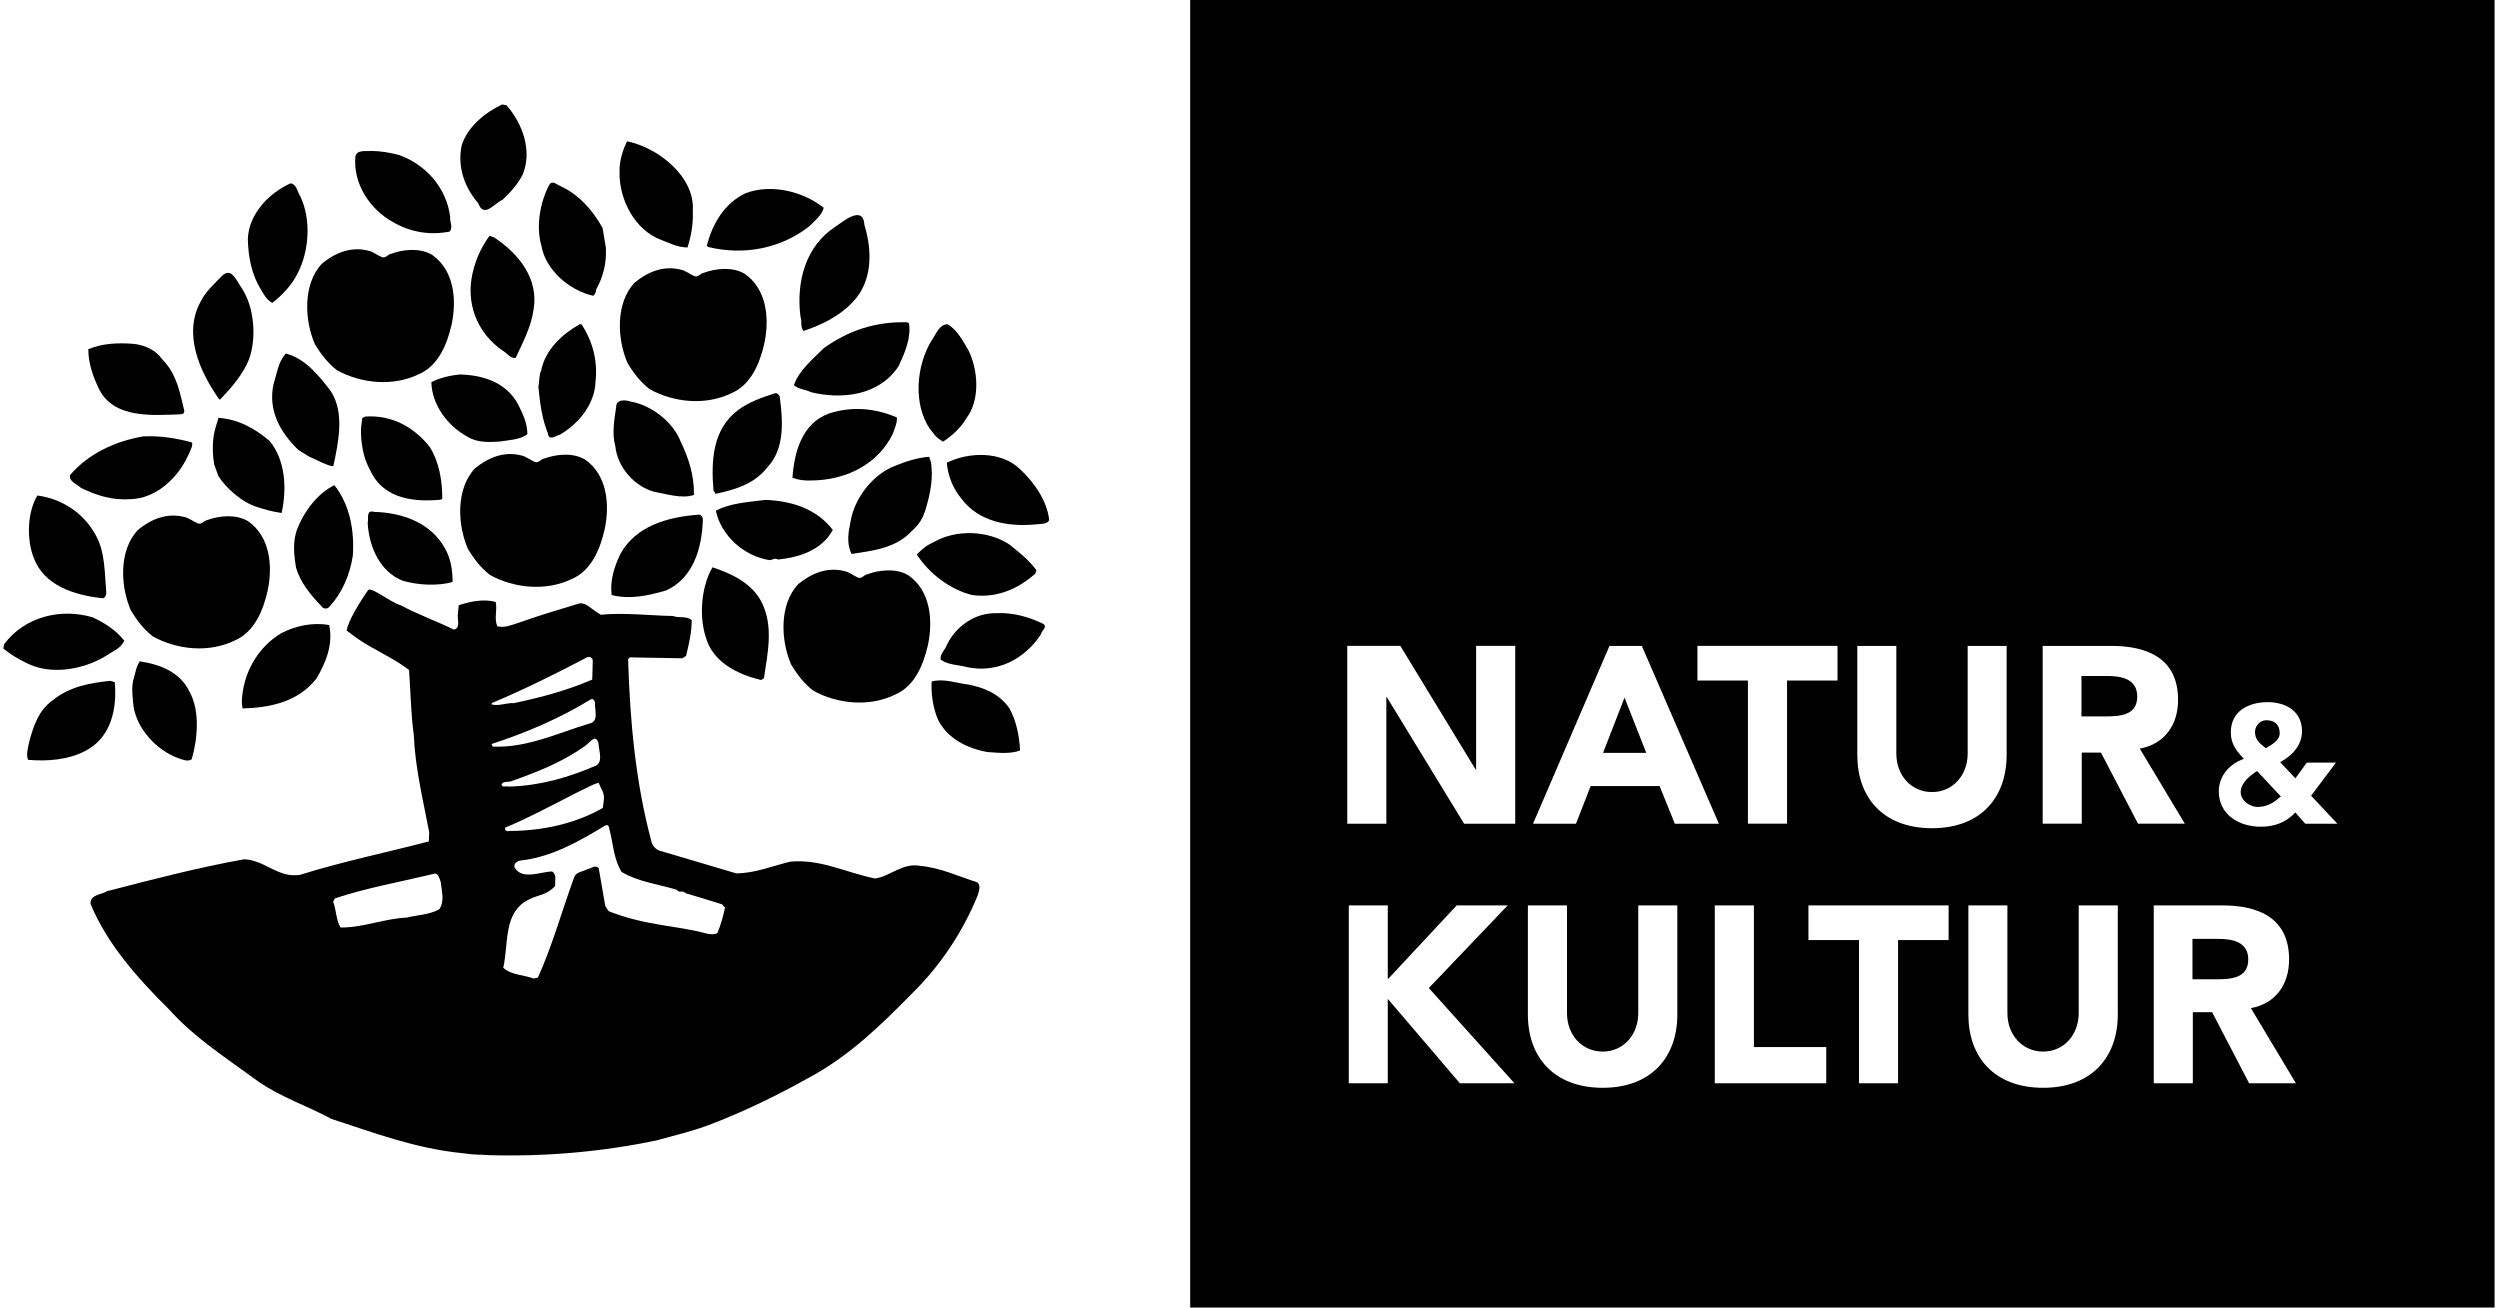
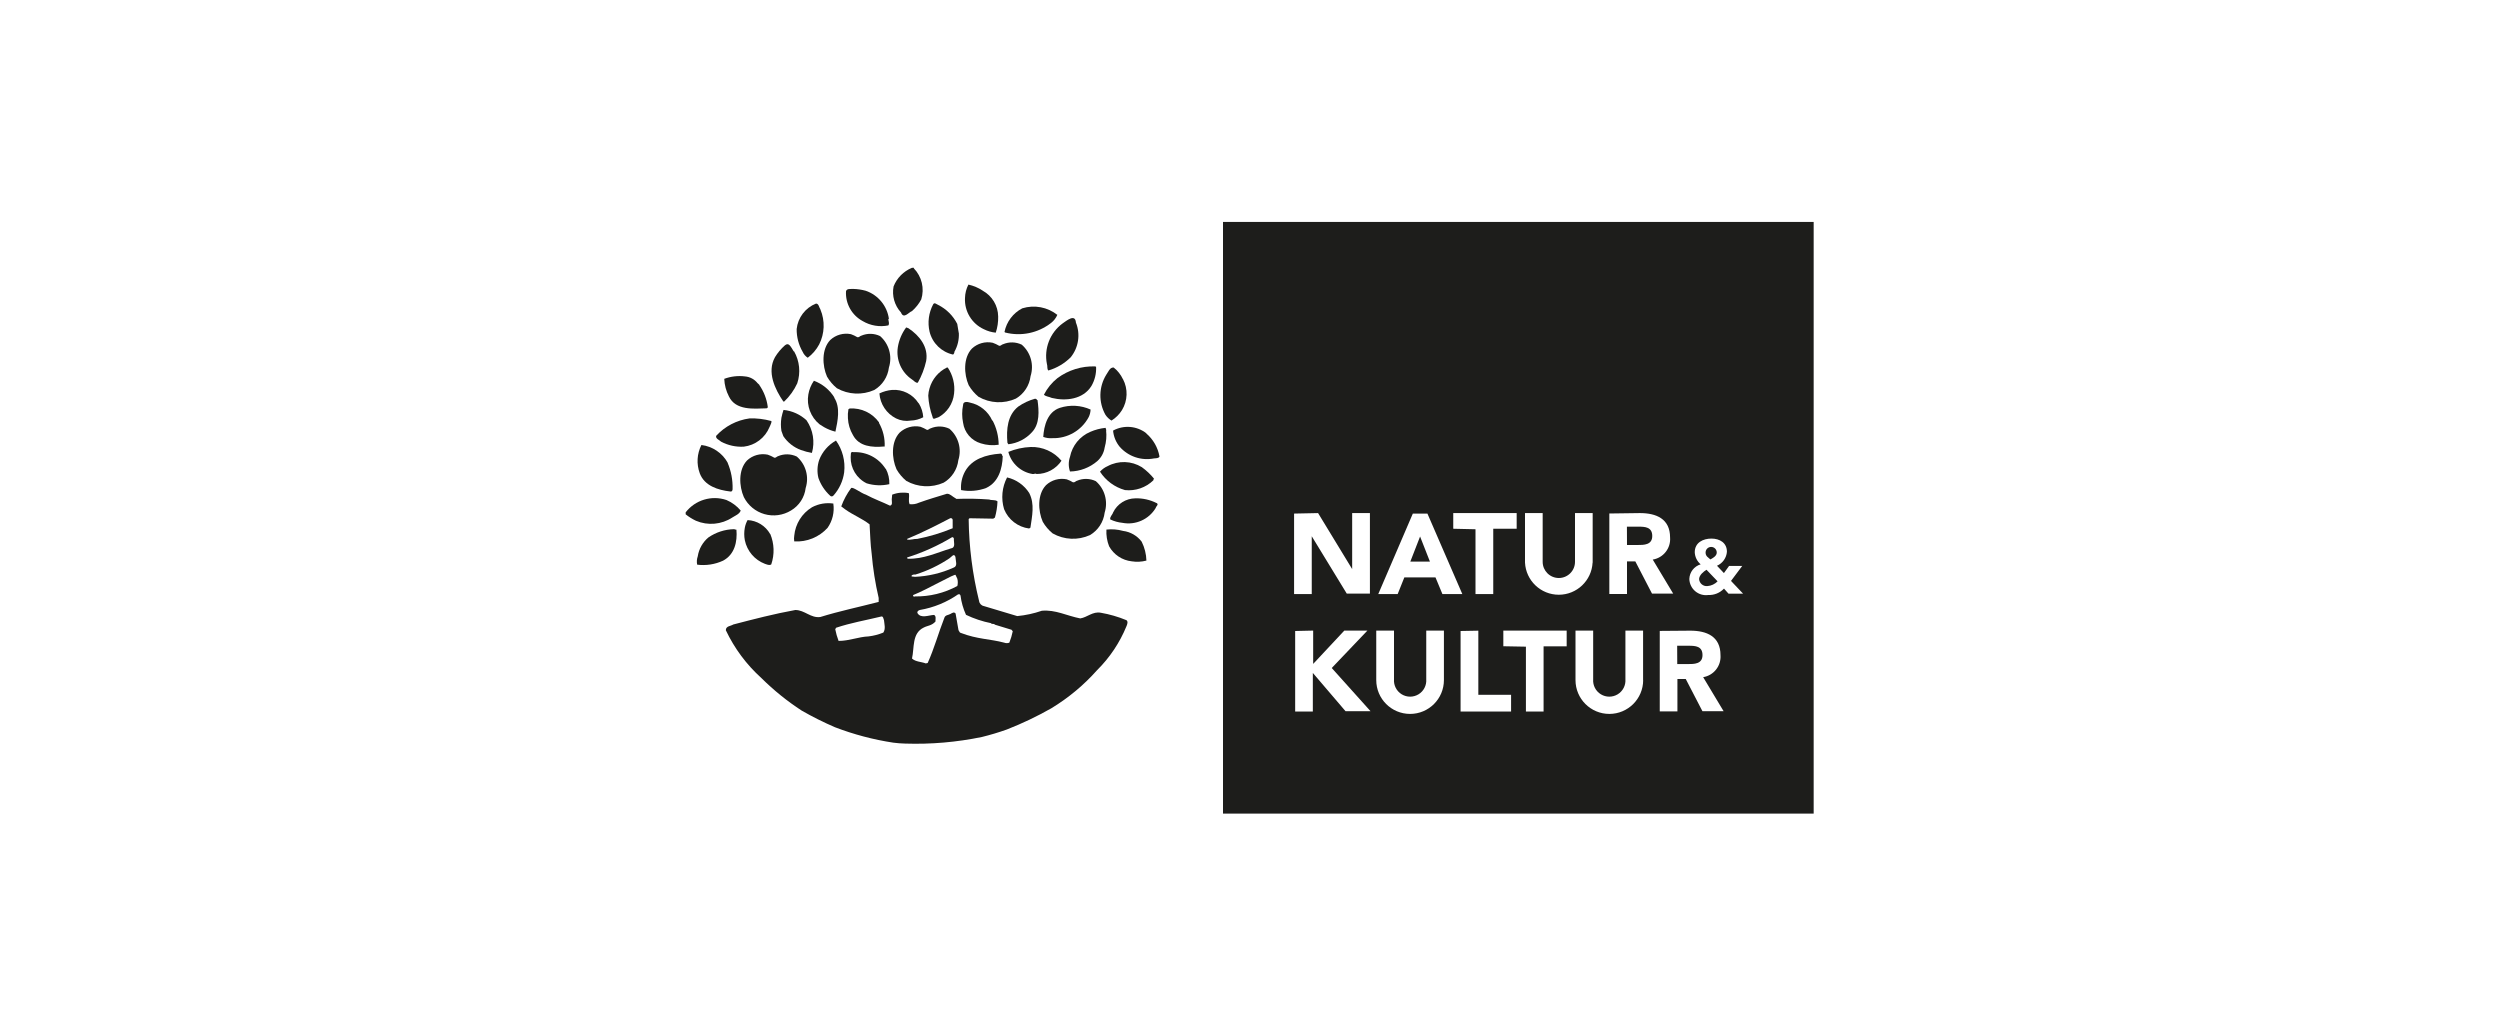
- <svg xmlns="http://www.w3.org/2000/svg" width="130" height="68" viewBox="0 0 130 68">
-   <g fill="#000">
-     <path d="M26.341 5.475c.831.949 1.337 2.345.852 3.574-.253.51-.624.928-1.065 1.344-.39.142-.965 1-1.267.164-.713-.814-1.086-1.902-.853-2.993.3-.974 1.223-1.715 2.102-2.132l.231.044" />
-     <path d="M34.25 8.043c1.013.674 1.87 1.715 1.776 2.967.026.676-.092 1.278-.275 1.858-.536-.009-.912-.221-1.359-.388-1.371-.506-2.222-2.095-2.176-3.602 0-.534.162-1.065.392-1.53.575.118 1.132.368 1.643.695" />
-     <path d="M31.506 12.892c.044.815-.153 1.523-.505 2.162 0 .131-.062.262-.154.328-1.254-.288-2.479-1.341-2.698-2.621-.285-.991-.067-2.248.414-3.151.156-.268.396 0 .576.065.96.44 1.687 1.255 2.195 2.183l.173 1.032" />
-     <path d="M23.41 11.29c-.032.247.165.519-.026.751-.978.197-2.013.056-2.951-.495-1.201-.657-2.082-1.996-1.953-3.417.073-.353.553-.25.825-.281.476.004.962.086 1.433.207 1.409.504 2.485 1.707 2.672 3.235" />
-     <path d="M15.615 10.206c.576 1.207.464 2.854-.14 4.012-.3.604-.785 1.116-1.314 1.532-.309-.164-.44-.441-.58-.676-.486-.762-.669-1.69-.693-2.618.023-1.299 1.083-2.411 2.218-2.923.326.047.348.436.508.672" />
-     <path d="M42.834 10.803c-.091.372-.437.654-.737.952-1.436 1.137-3.352 1.553-5.271 1.09l-.069-.066c.279-1.139.925-2.228 2.032-2.739 1.318-.488 2.96-.094 4.044.764" />
-     <path d="M25.699 12.348c1.294.858 2.328 2.159 2.044 3.769-.132.901-.551 1.673-.925 2.488-.265.066-.462-.263-.684-.374-1.205-.84-1.839-2.205-1.621-3.704.132-.836.459-1.609.943-2.268l.243.089" />
-     <path d="M44.953 11.711c.416 1.346.416 2.923-.603 3.988-.713.766-1.664 1.207-2.564 1.51-.184-.211-.07-.486-.162-.745-.228-1.808.257-3.662 1.826-4.684.393-.256 1.432-1.16 1.503-.069" />
-     <path d="M12.587 15.011c.606.924.78 2.493.367 3.66-.311.792-.923 1.493-1.49 2.087l-.064.012c-.986-1.407-1.908-3.374-.965-5.089.259-.529.717-.924 1.137-1.363.444-.361.63.085 1.014.694" />
-     <path d="M30.238 16.864c.564.854.855 1.877.729 2.985-.038 1.146-.852 2.169-1.848 2.753-.192.039-.585.355-.626-.06-.31-.755-.416-1.59-.497-2.446.06-.247.021-.582.147-.832.205-1.066 1.077-1.88 1.996-2.401h.1" />
-     <path d="M47.267 16.807c.121.782-.22 1.538-.533 2.222-1 1.538-2.948 1.759-4.551 1.368-.293-.147-.654-.147-.9-.368.268-.78.997-1.366 1.558-1.929 1.265-.902 2.673-1.389 4.331-1.341l.096.048" />
-     <path d="M50.357 18.209c.507 1.023.625 2.599-.113 3.55-.28.488-.744.906-1.204 1.206-.431-.242-.482-.439-.695-.672-.875-1.321-.691-3.291.097-4.59.228-.303.39-.861.852-.837.51.325.785.881 1.062 1.344" />
-     <path d="M17.203 20.342c.724 1.118.398 2.639.132 3.893-.175.055-1.006-.384-1.283-.504l-.533-.331c-.931-.892-1.599-2.052-1.294-3.432.178-.551.243-1.166.638-1.583.983.242 1.703 1.118 2.34 1.957" />
-     <path d="M8.428 18.673l.185.208c.598.693.763 1.622.97 2.48 0 .139-.052.16-.166.182-1.455.048-3.531.258-4.293-1.364-.301-.629-.533-1.321-.533-2.019.72-.302 1.523-.348 2.381-.277.555.07 1.109.301 1.455.79" />
-     <path d="M26.925 20.998c.248.5.499.982.499 1.583-.418.296-.936.296-1.436.379-.564.04-1.188.06-1.685-.253-1.04-.565-1.848-1.669-1.872-2.836.458-.232.934-.336 1.457-.398 1.204.02 2.411.398 3.036 1.525" />
-     <path d="M40.541 20.604c.173 1.251.28 2.725-.633 3.691-.682.881-1.686 1.164-2.698 1.385l-.108-.174c-.132-1.541-.045-3.166 1.246-4.157.569-.439 1.268-.68 1.947-.9.112-.023.198.066.245.155" />
-     <path d="M35.39 22.954c.418.857.717 1.787.695 2.785-.651.208-1.388-.049-2.057-.163-1.039-.28-1.917-1.278-2.03-2.366-.188-.651-.051-1.419.042-2.041 0-.441.511-.371.785-.281 1.042.187 2.173 1.047 2.566 2.066" />
-     <path d="M22.352 23.25c.479.771.646 1.709.646 2.694l-.086.042c-1.371.125-2.828-.042-3.555-1.316-.314-.605-.481-.939-.575-1.88-.038-.509.016-.704.054-1.044l.145-.083c1.376-.103 2.559.544 3.37 1.588" />
-     <path d="M14.029 22.941c.807.987.898 2.459.615 3.734-.51-.073-.834-.171-1.272-.309-.828-.259-1.641-1.014-2.019-1.617l-.218-.605c-.08-.483-.095-1.031-.017-1.514.049-.302.153-.59.243-.902 1.027.07 1.901.552 2.669 1.213" />
-     <path d="M46.638 21.71c.016.302-.1.521-.209.841-.785 1.622-2.473 2.408-4.182 2.433-.393.023-.738-.025-1.039-.141.089-1.302.486-2.832 1.896-3.339 1.197-.394 2.423-.279 3.533.206" />
-     <path d="M9.925 22.989c.198.039-.056.506-.154.719-.538 1.169-1.661 2.204-2.96 2.248-1.01.07-1.795-.2-2.603-.586-.2-.2-.651-.336-.56-.673.986-1.146 2.379-1.755 3.79-2.004.899-.044 1.682.092 2.488.296" />
-     <path d="M53.026 24.381c.757.708 1.414 1.638 1.533 2.661-.092.22-.387.195-.632.22-1.435.148-3.016-.096-3.942-1.342-.437-.536-.685-1.157-.752-1.858 1.144-.566 2.822-.608 3.793.319" />
-     <path d="M48.416 24.07c.096.708.003 1.324-.162 1.98-.169.639-.291 1.083-.839 1.561-.825.902-2.042 1.026-3.139 1.195-.266-.586-.16-1.139-.047-1.685.193-1.195 1.144-2.464 2.335-2.906.536-.219 1.117-.413 1.754-.463l.099.318" />
-     <path d="M17.383 25.227c.811 1.01 1.054 2.375.964 3.67-.153.988-.546 1.936-1.246 2.681-.112.113-.309.068-.371-.042-.572-.592-1.122-1.252-1.336-2.024-.112-.678-.191-1.409.088-2.066.349-.877 1.027-1.777 1.901-2.218" />
-     <path d="M4.958 27.793c.523.905.477 2 .571 3.049-.025.142-.093.309-.259.26-1.405-.163-2.973-.641-3.516-2.092-.38-.982-.333-2.364.187-3.244 1.257.167 2.379.88 3.018 2.027" />
-     <path d="M43.307 27.557c-.588 1.066-1.743 1.422-2.851 1.54-.169-.118-.304.048-.471.025-1.3-.215-2.477-1.256-2.763-2.561.732-.402 1.674-.448 2.573-.566 1.342.047 2.665.45 3.511 1.562" />
-     <path d="M23.131 28.503c.306.523.405 1.152.405 1.76-.785.223-1.794.164-2.578-.06-1.191-.447-1.78-1.781-1.837-3.018.057-.241-.102-.689.342-.566 1.433.038 2.925.547 3.668 1.884" />
-     <path d="M36.549 27.037c-.051 1.467-.49 3.006-1.899 3.662-.925.269-1.874.488-2.844.243-.1-.756.145-1.489.459-2.149.803-1.437 2.432-1.902 4.014-2.026.171-.048.27.124.27.269" />
-     <path d="M53.893 29.65l-.051.172c-.899.805-2.017 1.291-3.284 1.121-1.117-.268-2.248-1.108-2.886-2.116.458-.44.566-.488.894-.642 1.14-.66 2.795-.611 3.913.121.49.392 1.045.831 1.414 1.344" />
-     <path d="M39.602 31.31c.632 1.245.319 2.639.123 3.955l-.149.098c-1.189-.292-2.501-.904-2.872-2.22-.362-1.101-.24-2.642.345-3.643.971.32 2.04.807 2.553 1.81" />
-     <path d="M44.636 30.043c.198.049.297-.151.445-.174.671-.25 1.541-.324 2.158.048 1.14.795 1.285 2.313 1.018 3.608-.227.995-.672 2.138-1.687 2.583-1.364.673-3.025.5-4.285-.195-.498-.398-.818-.823-1.14-1.344-.545-1.243-.643-3.136.372-4.202.669-.547 1.484-.894 2.379-.674.274.051.495.251.741.352" />
-     <path d="M54.24 32.434c.259.177-.089.353-.112.552-.852 1.297-2.276 2.023-3.812 1.711-.476-.13-1.003-.109-1.398-.393-.062-.309.243-.505.328-.792.482-.967 1.466-1.648 2.56-1.627.899-.042 1.689.199 2.433.549" />
-     <path d="M6.458 33.308c-.141.394-.603.557-.927.786-1.179.723-2.886 1.044-4.178.371-.418-.206-.812-.437-1.18-.741l.045-.233c1.088-1.439 2.959-1.877 4.601-1.39.598.279 1.197.651 1.639 1.207" />
-     <path d="M17.117 32.502c.219 1.014-.179 1.963-.659 2.778-.943 1.211-2.393 1.519-3.842 1.56-.058-.314-.042-.41-.019-.661.137-1.333.877-2.573 2.039-3.259.725-.371 1.604-.572 2.481-.418" />
-     <path d="M9.858 35.978c.55.989.418 2.446.112 3.503-.218.154-.506 0-.724-.064-1.122-.424-2.132-1.521-2.306-2.711-.045-.466-.121-1.009.019-1.448.092-.297.132-.626.311-.868 1.031.154 2.106.552 2.588 1.587" />
-     <path d="M5.968 35.469c.127 1.405-.2 2.899-1.534 3.579-.873.462-1.969.552-2.977.462-.108-.28 0-.635.065-.944.22-.812.484-1.647 1.249-2.175.852-.68 1.881-.879 2.956-.987l.241.065" />
-     <path d="M52.498 36.845c.353.661.505 1.407.546 2.177-.505.197-1.131.122-1.685.085-1.027-.173-2.126-.7-2.604-1.733-.24-.594-.35-1.316-.306-1.937.634-.172 1.291.091 1.883.156.83.154 1.641.486 2.166 1.252" />
-     <path d="M27.829 24.027c.198.049.297-.148.446-.174.671-.249 1.536-.324 2.154.048 1.139.797 1.289 2.312 1.016 3.608-.223.995-.669 2.138-1.682 2.584-1.366.672-3.029.497-4.292-.198-.493-.397-.813-.819-1.134-1.34-.547-1.246-.649-3.139.368-4.206.669-.544 1.488-.893 2.379-.672.274.052.494.251.744.35" />
-     <path d="M36.128 14.367c.198.048.298-.15.45-.174.665-.25 1.536-.324 2.153.048 1.14.798 1.289 2.315 1.018 3.608-.227.995-.672 2.138-1.686 2.584-1.366.674-3.025.499-4.289-.198-.494-.397-.815-.821-1.137-1.341-.545-1.245-.645-3.136.372-4.205.667-.545 1.484-.893 2.379-.67.274.051.495.25.741.349" />
-     <path d="M19.873 13.379c.195.049.293-.151.445-.174.667-.25 1.53-.325 2.154.049 1.137.799 1.288 2.311 1.016 3.606-.223.992-.669 2.142-1.686 2.588-1.362.67-3.025.495-4.288-.2-.493-.397-.817-.821-1.136-1.342-.546-1.242-.645-3.135.372-4.205.667-.547 1.485-.89 2.375-.672.278.051.497.25.748.35" />
-     <path d="M10.301 27.224c.201.053.298-.147.446-.172.671-.247 1.537-.323 2.154.051 1.139.794 1.291 2.312 1.018 3.605-.222.995-.671 2.139-1.689 2.586-1.357.672-3.019.497-4.281-.199-.499-.397-.818-.818-1.139-1.344-.549-1.241-.649-3.13.368-4.201.669-.548 1.486-.894 2.379-.672.272.049.498.247.743.346" />
-     <path d="M22.528 45.447c-1.729.417-3.431.711-5.112 1.269l-.093.172c.169.439.147.949.387 1.344 1.221 0 2.265-.466 3.432-.516.56-.143 1.193-.143 1.704-.437.285-.44.119-.927.073-1.415-.073-.146-.099-.512-.39-.417zm8.946-2.522c-1.363.828-2.799 1.653-4.453 1.829-.143.051-.318.147-.267.344.387.683 1.316.242 1.947.216.266.152.147.49.167.756-.44.484-.898.463-1.337.689-1.388.659-1.07 2.317-1.362 3.563.412.388 1.07.367 1.582.562l.219-.049c.757-1.665 1.237-3.445 1.874-5.179.099-.342.459-.316.704-.461.193-.029.412-.249.586-.048l.339 1.952c.161.25.119.266.267.319 1.947.738 3.333.682 4.984 1.122.173.042.438.076.585-.027.171-.413.292-.851.392-1.315l-.148-.172c-.632-.197-1.266-.393-1.921-.585-.099-.174-.34.023-.437-.174-.973-.29-2.021-.414-2.872-.927-.412-.657-.44-1.492-.633-2.221-.026-.122-.049-.271-.218-.194zm-.332-2.191c.045-.24-3.204 1.644-4.881 2.303.022.052-.023.124.048.15.066.042.122.048.145.023 1.728 0 3.433-.366 4.892-1.196.023-.246.121-.586 0-.832l-.205-.448zm-.711-1.953c-1.223.88-2.528 1.37-3.888 1.858-.173.022-.393 0-.46.143 0 .194.24.076.387.121 1.602-.046 3.039-.462 4.427-1.052.512-.167.24-.789.219-1.241-.171-.44-.393-.036-.684.171zm.297-2.418c-1.633 1.002-3.358 1.733-5.16 2.323 0 .07.025.095.074.142 1.824.051 3.353-.707 4.986-1.198.559-.092.267-.777.315-1.095-.022-.099-.096-.223-.215-.172zm-.174-2.196c-1.626.851-3.281 1.681-4.986 2.395v.069c.388.099.781-.096 1.165-.069 1.39-.297 2.774-.663 4.064-1.224l.026-1c-.026-.148-.147-.197-.268-.172zm-9.717-2.694c.9.487 1.929.851 2.765 1.267.333-.062.196-.49.201-.729l.051-.538c.582-.197 1.311-.342 1.921-.172.096.463-.091.805.082 1.267.401.087.686-.052 1.083-.174 1.091-.391 2.087-.68 3.204-1.023.381-.016.52.255 1.097.596 1.191-.121 2.586.044 3.755.065.293.122.732-.021.973.221 0 .635-.148 1.245-.293 1.854l-.195.124-2.724-.048-.095.096c.095 3.223.388 6.373 1.192 9.405.045.288.266.538.558.583l3.868 1.147c.973 0 1.896-.387 2.82-.609 1.581-.145 2.918.582 4.407.877.799-.118 1.433-.836 2.359-.655 1.018.094 1.966.536 2.939.85.22.148.099.488.025.708-.751 1.833-1.894 3.587-3.357 5.027-1.654 1.687-3.284 3.276-5.352 4.396-1.654.927-3.342 1.752-5.104 2.432-.944.37-1.926.598-2.898.866-2.824.59-5.815.854-8.808.758-.473-.052-.351.029-1.355-.109-2.367-.243-4.554-1.064-6.72-1.772-1.265-.682-2.625-1.124-3.817-1.954-1.559-1.147-3.287-2.244-4.625-3.736-1.652-1.635-3.232-3.416-4.087-5.493-.021-.493.563-.466.855-.656 2.358-.612 4.694-1.222 7.128-1.661 1.07.025 1.773 1 2.917.806 2.188-.683 4.453-1.15 6.69-1.735l.023-.462c-.314-1.689-.726-3.296-.804-5.083-.145-1.047-.169-2.244-.244-3.368-.851-.657-1.847-1.049-2.724-1.661l-.528-.397c.171-.779 1.137-2.114 1.137-2.114.218-.112 1.101.618 1.678.806z" />
-     <path d="M61.89 67.991v-67.991h67.828v67.991h-67.828zm8.168-34.405v9.247h2.032v-6.586h.022l4.022 6.586h2.658v-9.247h-2.034v6.427h-.026l-3.914-6.427h-2.76zm13.634.002l-3.974 9.245h2.233l.764-1.959h3.584l.791 1.959h2.292l-4.007-9.245h-1.684zm7.2 1.8v7.444h2.034v-7.444h2.625v-1.802h-7.285v1.802h2.626zm13.453 3.88v-5.681h-2.026v5.602c0 1.135-.786 1.998-1.851 1.998-1.082 0-1.859-.863-1.859-1.998v-5.602h-2.029v5.681c0 2.181 1.323 3.799 3.887 3.799 2.553 0 3.877-1.618 3.877-3.799zm1.874-5.681v9.245h2.032v-3.697h.999l1.927 3.697h2.435l-2.342-3.903c1.297-.24 1.99-1.243 1.99-2.535 0-2.155-1.589-2.807-3.472-2.807h-3.568zm-36.082 13.494v9.249h2.027v-4.39l3.75 4.39h2.838l-4.453-4.952 4.1-4.296h-2.652l-3.582 3.842v-3.842h-2.027zm17.084 5.681v-5.68h-2.031v5.599c0 1.138-.781 2.001-1.846 2.001-1.083 0-1.86-.863-1.86-2.001v-5.599h-2.034v5.68c0 2.181 1.329 3.803 3.894 3.803 2.547 0 3.877-1.622 3.877-3.803zm1.947-5.681v9.249h5.796v-1.884h-3.761v-7.365h-2.035zm7.499 1.803v7.445h2.032v-7.445h2.628v-1.803h-7.288v1.803h2.628zm13.458 3.878v-5.68h-2.032v5.599c0 1.138-.783 2.001-1.847 2.001-1.078 0-1.861-.863-1.861-2.001v-5.599h-2.029v5.68c0 2.181 1.323 3.803 3.89 3.803 2.55 0 3.879-1.622 3.879-3.803zm1.87-5.68v9.247h2.032v-3.696h1.004l1.922 3.696h2.433l-2.34-3.906c1.297-.237 1.987-1.242 1.987-2.531 0-2.159-1.588-2.811-3.471-2.811h-3.568zm8.183-5.704l1.293-1.724h-1.514l-.598.82-.79-.844c.617-.325 1.136-.874 1.136-1.605 0-1.036-.837-1.513-1.782-1.513-.983 0-1.92.453-1.92 1.566 0 .609.279.948.678 1.384-.732.245-1.304.888-1.304 1.681 0 1.234 1.069 1.846 2.179 1.846.724 0 1.304-.219 1.802-.739l.514.583h1.672l-1.367-1.456z" />
-     <path d="M84.475 36.276l-1.117 2.873h2.248zM117.261 38.128c.032.421.346.585.556.777.267-.155.739-.388.728-.792-.008-.409-.228-.635-.641-.659-.419-.023-.671.331-.643.673zM117.365 40.092c-.333.215-.828.598-.848 1.058-.027.48.499.832.923.811.545-.021.87-.296 1.165-.545l-1.24-1.324zM114.009 50.923h1.197c.743 0 1.703-.023 1.703-1.031 0-.927-.833-1.071-1.575-1.071h-1.326v2.103z" />
-     <path d="M108.237 37.253h1.197c.743 0 1.703-.023 1.703-1.031 0-.927-.833-1.071-1.575-1.071h-1.326v2.103z" />
-   </g>
+ <svg xmlns="http://www.w3.org/2000/svg" id="Layer_1" data-name="Layer 1" viewBox="0 0 300 124">
+   <defs>
+     <style>.cls-1{fill:none;}.cls-2{clip-path:url(#clip-path);}.cls-3{fill:#1d1d1b;fill-rule:evenodd;}</style>
+     <clipPath id="clip-path">
+       <rect class="cls-1" x="-383.88" y="914.19" width="300" height="134" />
+     </clipPath>
+   </defs>
+   <path class="cls-3" d="M109.66,32.2a3.76,3.76,0,0,1,.89,3.73,5,5,0,0,1-1.11,1.4c-.41.15-1,1-1.32.17a3.62,3.62,0,0,1-.89-3.13,4,4,0,0,1,2.2-2.23l.24,0" />
+   <path class="cls-3" d="M117.92,34.88a3.58,3.58,0,0,1,1.86,3.1,5.61,5.61,0,0,1-.29,1.94,4,4,0,0,1-1.42-.41,3.9,3.9,0,0,1-2.27-3.76,3.67,3.67,0,0,1,.41-1.6,5.16,5.16,0,0,1,1.72.73" />
+   <path class="cls-3" d="M115.06,39.95a4.12,4.12,0,0,1-.53,2.26.43.43,0,0,1-.16.34,3.72,3.72,0,0,1-2.82-2.74,4.71,4.71,0,0,1,.43-3.29c.16-.28.41,0,.6.07a5.15,5.15,0,0,1,2.29,2.28l.18,1.08" />
+   <path class="cls-3" d="M106.6,38.27c0,.26.17.54,0,.78a4.34,4.34,0,0,1-3.08-.52,3.82,3.82,0,0,1-2-3.57c.08-.37.58-.26.86-.29a6.28,6.28,0,0,1,1.5.22,4.16,4.16,0,0,1,2.79,3.38" />
+   <path class="cls-3" d="M98.45,37.14a5,5,0,0,1-.15,4.19,4.85,4.85,0,0,1-1.37,1.6,1.62,1.62,0,0,1-.61-.71,5.31,5.31,0,0,1-.72-2.74,3.71,3.71,0,0,1,2.32-3.05c.34,0,.36.46.53.7" />
+   <path class="cls-3" d="M126.89,37.76a2.43,2.43,0,0,1-.77,1,6.39,6.39,0,0,1-5.51,1.14l-.07-.07A4.1,4.1,0,0,1,122.67,37a4.59,4.59,0,0,1,4.23.8" />
+   <path class="cls-3" d="M109,39.38c1.35.9,2.43,2.26,2.14,3.94a9.63,9.63,0,0,1-1,2.6c-.28.07-.48-.27-.71-.39a3.94,3.94,0,0,1-1.69-3.87,5.43,5.43,0,0,1,1-2.37l.25.09" />
+   <path class="cls-3" d="M129.11,38.71a4.16,4.16,0,0,1-.63,4.17,6.35,6.35,0,0,1-2.68,1.58c-.19-.22-.07-.51-.17-.78a4.87,4.87,0,0,1,1.91-4.89c.41-.27,1.5-1.21,1.57-.07" />
+   <path class="cls-3" d="M95.29,42.16A4.74,4.74,0,0,1,95.67,46a7.16,7.16,0,0,1-1.56,2.18H94c-1-1.47-2-3.53-1-5.32a6.1,6.1,0,0,1,1.19-1.42c.46-.38.66.09,1.06.73" />
+   <path class="cls-3" d="M113.73,44.1a4.64,4.64,0,0,1,.76,3.12,3.67,3.67,0,0,1-1.93,2.88c-.2,0-.61.37-.65-.06a8.9,8.9,0,0,1-.52-2.56,3.85,3.85,0,0,1,.15-.87,4,4,0,0,1,2.09-2.51h.1" />
+   <path class="cls-3" d="M131.53,44a4.18,4.18,0,0,1-.56,2.32c-1,1.61-3.08,1.84-4.76,1.43-.31-.15-.68-.15-.94-.38a6,6,0,0,1,1.63-2,7.19,7.19,0,0,1,4.53-1.4l.1.05" />
+   <path class="cls-3" d="M134.76,45.5a3.77,3.77,0,0,1-.12,3.71,3.94,3.94,0,0,1-1.26,1.26,2.24,2.24,0,0,1-.73-.7,4.74,4.74,0,0,1,.1-4.8c.24-.32.41-.9.89-.87a3.88,3.88,0,0,1,1.11,1.4" />
+   <path class="cls-3" d="M100.11,47.73c.76,1.17.42,2.76.14,4.07a5.26,5.26,0,0,1-1.34-.53l-.56-.35A3.79,3.79,0,0,1,97,47.34a4.07,4.07,0,0,1,.67-1.65,4.9,4.9,0,0,1,2.45,2" />
+   <path class="cls-3" d="M90.94,46c.13.17.15.09.19.22a5.91,5.91,0,0,1,1,2.59c0,.15-.05.17-.17.19-1.52.05-3.69.27-4.49-1.43a5,5,0,0,1-.56-2.11,5.26,5.26,0,0,1,2.49-.29,2.13,2.13,0,0,1,1.52.83" />
+   <path class="cls-3" d="M110.27,48.42a3.65,3.65,0,0,1,.52,1.65,3.44,3.44,0,0,1-1.5.4,2.89,2.89,0,0,1-1.76-.26,3.64,3.64,0,0,1-2-3,4.44,4.44,0,0,1,1.52-.42,3.47,3.47,0,0,1,3.17,1.59" />
+   <path class="cls-3" d="M124.5,48c.18,1.31.29,2.85-.66,3.86A4.49,4.49,0,0,1,121,53.31l-.11-.18c-.14-1.61,0-3.31,1.3-4.34a6.61,6.61,0,0,1,2-.94.25.25,0,0,1,.26.16" />
+   <path class="cls-3" d="M119.11,50.46a6.32,6.32,0,0,1,.73,2.91,4.71,4.71,0,0,1-2.15-.17,3,3,0,0,1-2.12-2.47,5.23,5.23,0,0,1,0-2.13c0-.46.53-.39.82-.29a3.79,3.79,0,0,1,2.68,2.16" />
+   <path class="cls-3" d="M105.49,50.77a5.28,5.28,0,0,1,.67,2.81l-.09,0c-1.43.13-3,0-3.72-1.38a4.38,4.38,0,0,1-.6-2,4.42,4.42,0,0,1,.06-1.09l.15-.09a4,4,0,0,1,3.52,1.66" />
+   <path class="cls-3" d="M96.79,50.45a4.66,4.66,0,0,1,.64,3.9A7.47,7.47,0,0,1,96.11,54,4.35,4.35,0,0,1,94,52.34l-.23-.63a5.08,5.08,0,0,1,0-1.58,8.42,8.42,0,0,1,.25-.94,4.77,4.77,0,0,1,2.79,1.27" />
+   <path class="cls-3" d="M130.87,49.16a2.27,2.27,0,0,1-.22.88,4.78,4.78,0,0,1-4.37,2.54,2.57,2.57,0,0,1-1.09-.15c.09-1.36.51-3,2-3.49a5.12,5.12,0,0,1,3.69.21" />
+   <path class="cls-3" d="M92.5,50.5c.21,0-.06.53-.16.75a3.82,3.82,0,0,1-3.09,2.35A5.16,5.16,0,0,1,86.53,53c-.21-.21-.68-.35-.59-.7a6.65,6.65,0,0,1,4-2.09,8.57,8.57,0,0,1,2.6.31" />
+   <path class="cls-3" d="M137.54,52a4.76,4.76,0,0,1,1.6,2.78c-.1.23-.4.2-.66.23a4.36,4.36,0,0,1-4.12-1.4,3.54,3.54,0,0,1-.79-1.94,3.65,3.65,0,0,1,4,.33" />
+   <path class="cls-3" d="M132.73,51.63a5.26,5.26,0,0,1-.17,2.07,2.74,2.74,0,0,1-.88,1.63,5.18,5.18,0,0,1-3.28,1.25,2.69,2.69,0,0,1,0-1.76,4.12,4.12,0,0,1,2.44-3,6.12,6.12,0,0,1,1.83-.48l.1.33" />
+   <path class="cls-3" d="M100.3,52.84a5.5,5.5,0,0,1,1,3.84,5.2,5.2,0,0,1-1.3,2.8.26.26,0,0,1-.39,0,5.23,5.23,0,0,1-1.4-2.12,3.89,3.89,0,0,1,.09-2.16,4.49,4.49,0,0,1,2-2.32" />
+   <path class="cls-3" d="M87.31,55.52a7.56,7.56,0,0,1,.6,3.19c0,.15-.1.32-.27.27-1.47-.17-3.11-.67-3.67-2.19a4.24,4.24,0,0,1,.2-3.39,4.2,4.2,0,0,1,3.15,2.12" />
+   <path class="cls-3" d="M127.39,55.27a3.59,3.59,0,0,1-3,1.61c-.18-.12-.32.05-.49,0A3.61,3.61,0,0,1,121,54.23a7.78,7.78,0,0,1,2.69-.59,4.61,4.61,0,0,1,3.67,1.63" />
+   <path class="cls-3" d="M106.3,56.26a3.64,3.64,0,0,1,.42,1.84A5.28,5.28,0,0,1,104,58a3.42,3.42,0,0,1-1.92-3.15c.06-.25-.11-.72.36-.59a4.31,4.31,0,0,1,3.83,2" />
+   <path class="cls-3" d="M120.33,54.73c-.05,1.53-.51,3.14-2,3.83a5.6,5.6,0,0,1-3,.25,4,4,0,0,1,.48-2.25c.84-1.5,2.54-2,4.19-2.12.18-.05.28.13.28.28" />
+   <path class="cls-3" d="M138.45,57.46l-.05.18A4.23,4.23,0,0,1,135,58.81a5.24,5.24,0,0,1-3-2.21,2.63,2.63,0,0,1,.93-.67,4.11,4.11,0,0,1,4.09.13,7.75,7.75,0,0,1,1.48,1.4" />
+   <path class="cls-3" d="M123.52,59.19c.66,1.3.33,2.76.13,4.13l-.16.1a3.76,3.76,0,0,1-3-2.32,5.08,5.08,0,0,1,.36-3.81,4.31,4.31,0,0,1,2.67,1.89" />
+   <path class="cls-3" d="M128.78,57.87c.21.05.31-.16.46-.18a2.73,2.73,0,0,1,2.26.05,3.58,3.58,0,0,1,1.06,3.77,3.64,3.64,0,0,1-1.76,2.7,4.94,4.94,0,0,1-4.48-.2,5.1,5.1,0,0,1-1.19-1.4c-.57-1.3-.67-3.28.39-4.39a2.82,2.82,0,0,1,2.49-.7,4.12,4.12,0,0,1,.77.37" />
+   <path class="cls-3" d="M138.81,60.37c.27.19-.09.37-.12.58a3.82,3.82,0,0,1-4,1.79,4.36,4.36,0,0,1-1.46-.41c-.07-.32.25-.53.34-.83a3,3,0,0,1,2.68-1.7,5.29,5.29,0,0,1,2.54.57" />
+   <path class="cls-3" d="M88.88,61.28c-.15.41-.63.58-1,.82a4.65,4.65,0,0,1-4.37.39,6.23,6.23,0,0,1-1.23-.77l0-.24A4.41,4.41,0,0,1,87.17,60a4.64,4.64,0,0,1,1.71,1.26" />
+   <path class="cls-3" d="M100,60.44a4.05,4.05,0,0,1-.69,2.9,5,5,0,0,1-4,1.63,2,2,0,0,1,0-.69,4.48,4.48,0,0,1,2.13-3.41,4.17,4.17,0,0,1,2.59-.44" />
+   <path class="cls-3" d="M92.43,64.07a5.16,5.16,0,0,1,.12,3.66c-.23.16-.53,0-.76-.07a3.86,3.86,0,0,1-2.41-2.83,4,4,0,0,1,0-1.51,3,3,0,0,1,.33-.91,3.29,3.29,0,0,1,2.7,1.66" />
+   <path class="cls-3" d="M88.37,63.54c.13,1.47-.21,3-1.6,3.74a5.69,5.69,0,0,1-3.11.48,1.86,1.86,0,0,1,.07-1A3.69,3.69,0,0,1,85,64.5a5.64,5.64,0,0,1,3.09-1l.25.07" />
+   <path class="cls-3" d="M137,65a5.41,5.41,0,0,1,.57,2.27,4.24,4.24,0,0,1-1.76.09,3.54,3.54,0,0,1-2.72-1.81,4.76,4.76,0,0,1-.32-2,5.24,5.24,0,0,1,2,.16A3.32,3.32,0,0,1,137,65" />
+   <path class="cls-3" d="M111.21,51.58c.21.05.31-.16.47-.18a2.72,2.72,0,0,1,2.25.05A3.56,3.56,0,0,1,115,55.22a3.63,3.63,0,0,1-1.76,2.7,5,5,0,0,1-4.48-.21,5.11,5.11,0,0,1-1.18-1.4c-.57-1.3-.68-3.28.38-4.4a2.83,2.83,0,0,1,2.49-.7,4.52,4.52,0,0,1,.78.37" />
+   <path class="cls-3" d="M119.89,41.49c.21.05.31-.16.47-.18a2.71,2.71,0,0,1,2.25.05,3.57,3.57,0,0,1,1.06,3.77,3.65,3.65,0,0,1-1.76,2.7,4.94,4.94,0,0,1-4.48-.21,5.18,5.18,0,0,1-1.19-1.4c-.57-1.3-.67-3.28.39-4.39a2.81,2.81,0,0,1,2.49-.7,4.2,4.2,0,0,1,.77.36" />
+   <path class="cls-3" d="M102.9,40.46c.2.05.31-.16.46-.18a2.71,2.71,0,0,1,2.25.05,3.57,3.57,0,0,1,1.06,3.77,3.64,3.64,0,0,1-1.76,2.7,5,5,0,0,1-4.48-.21,5.11,5.11,0,0,1-1.19-1.4c-.57-1.3-.67-3.28.39-4.39a2.82,2.82,0,0,1,2.48-.7,4.27,4.27,0,0,1,.78.37" />
+   <path class="cls-3" d="M92.9,54.92c.21.06.31-.15.47-.18a2.72,2.72,0,0,1,2.25.05,3.56,3.56,0,0,1,1.06,3.77,3.63,3.63,0,0,1-1.76,2.7,4,4,0,0,1-5.66-1.61c-.57-1.3-.68-3.27.38-4.39a2.81,2.81,0,0,1,2.49-.7,4.17,4.17,0,0,1,.78.36" />
+   <path class="cls-3" d="M103.91,59.36c.94.51,2,.89,2.89,1.32.35-.07.2-.51.21-.76l.05-.56a3.59,3.59,0,0,1,2-.18c.1.48-.09.84.09,1.32a2.06,2.06,0,0,0,1.13-.18c1.14-.41,2.18-.71,3.35-1.07.4,0,.54.27,1.15.62a34.56,34.56,0,0,1,3.92.07c.31.13.76,0,1,.23a8.35,8.35,0,0,1-.31,1.94l-.2.13-2.85-.05-.1.1a43.15,43.15,0,0,0,1.25,9.83.72.72,0,0,0,.58.61l4,1.2a12.76,12.76,0,0,0,2.95-.64c1.65-.15,3,.61,4.61.92.83-.12,1.5-.87,2.47-.68a14.6,14.6,0,0,1,3.07.89c.23.16.1.51,0,.74a15.86,15.86,0,0,1-3.51,5.25A24,24,0,0,1,126.15,85a41.35,41.35,0,0,1-5.33,2.54,30.33,30.33,0,0,1-3,.9,39.13,39.13,0,0,1-9.2.79,13.69,13.69,0,0,1-1.42-.11,33.7,33.7,0,0,1-7-1.85,38.8,38.8,0,0,1-4-2,30.34,30.34,0,0,1-4.83-3.9,18.25,18.25,0,0,1-4.27-5.74c0-.52.59-.49.89-.69,2.46-.64,4.91-1.28,7.45-1.74,1.12,0,1.85,1,3,.84,2.29-.71,4.65-1.2,7-1.81l0-.48a37.17,37.17,0,0,1-.84-5.31c-.15-1.09-.18-2.35-.25-3.52-.89-.69-1.93-1.1-2.85-1.74l-.55-.41a8.73,8.73,0,0,1,1.19-2.21C102.38,58.41,103.3,59.17,103.91,59.36Zm10.15,2.81c-1.7.89-3.43,1.76-5.21,2.5v.07c.41.1.82-.1,1.22-.07a22.28,22.28,0,0,0,4.25-1.28l0-1A.22.22,0,0,0,114.06,62.18Zm.18,2.3a25.12,25.12,0,0,1-5.39,2.43.17.17,0,0,0,.08.15c1.91.05,3.5-.74,5.21-1.25.58-.1.28-.81.33-1.14C114.45,64.55,114.37,64.42,114.24,64.47ZM113.93,67a15.75,15.75,0,0,1-4.06,1.94c-.18,0-.41,0-.48.15s.25.08.4.13a12.57,12.57,0,0,0,4.63-1.1c.54-.17.25-.82.23-1.3C114.47,66.36,114.24,66.78,113.93,67Zm.74,2c0-.25-3.35,1.72-5.1,2.41,0,.05,0,.13.05.16s.13.05.15,0a10.32,10.32,0,0,0,5.11-1.25,1.7,1.7,0,0,0,0-.87Zm.35,2.29a11.45,11.45,0,0,1-4.65,1.91c-.15.05-.33.15-.28.36.4.71,1.38.25,2,.23.28.16.15.51.17.79-.46.51-.94.48-1.4.72-1.45.69-1.12,2.42-1.42,3.72.43.41,1.12.38,1.65.59l.23-.05c.79-1.74,1.29-3.6,2-5.41.1-.36.48-.33.74-.48s.43-.26.61-.05l.35,2c.17.26.12.28.28.33,2,.77,3.48.71,5.21,1.17a.85.85,0,0,0,.61,0,7.93,7.93,0,0,0,.41-1.37l-.15-.18-2-.61c-.1-.18-.36,0-.46-.18a12.77,12.77,0,0,1-3-1,8.11,8.11,0,0,1-.66-2.32C115.22,71.41,115.2,71.25,115,71.33ZM105.67,74c-1.81.44-3.58.74-5.34,1.33l-.1.18a8.44,8.44,0,0,0,.4,1.4c1.28,0,2.37-.49,3.59-.54a6.83,6.83,0,0,0,1.78-.46c.3-.46.12-1,.08-1.48C106,74.25,106,73.87,105.67,74Z" />
+   <path class="cls-3" d="M207.72,69.71l1.35-1.8h-1.58l-.62.86-.83-.88a2,2,0,0,0,1.19-1.68c0-1.08-.87-1.58-1.86-1.58s-2,.47-2,1.64a2,2,0,0,0,.71,1.45,1.9,1.9,0,0,0-1.36,1.76A2,2,0,0,0,205,71.4a2.44,2.44,0,0,0,1.88-.77l.54.61h1.75Zm-8.55,6v9.66h2.12V81.48h1l2,3.86h2.54l-2.45-4.08a2.49,2.49,0,0,0,2.08-2.64c0-2.26-1.66-2.94-3.63-2.94Zm-2,5.94V75.67h-2.12v5.85a1.94,1.94,0,1,1-3.87,0V75.67h-2.12v5.94a4.06,4.06,0,0,0,8.12,0Zm-14.06-4.05v7.78h2.12V77.56H188V75.67H180.4v1.88Zm-7.84-1.88v9.66h6.06v-2h-3.93v-7.7Zm-2,5.94V75.67h-2.12v5.85a1.94,1.94,0,1,1-3.87,0V75.67h-2.13v5.94a4.06,4.06,0,0,0,8.12,0Zm-17.85-5.94v9.66h2.12V80.75l3.92,4.59h3l-4.65-5.18,4.28-4.49h-2.77l-3.74,4v-4Zm37.7-14.1v9.66h2.12V67.37h1l2,3.86h2.54l-2.45-4.08a2.49,2.49,0,0,0,2.08-2.65c0-2.25-1.66-2.93-3.63-2.93Zm-2,5.94V61.57h-2.12v5.85a1.94,1.94,0,1,1-3.88,0V61.57h-2.12v5.94a4.06,4.06,0,0,0,8.11,0Zm-14.06-4.05v7.78h2.13V63.45H182V61.57h-7.61v1.88Zm-7.52-1.88-4.15,9.66h2.33l.8-2h3.74l.83,2h2.39l-4.19-9.66Zm-14.25,0v9.66h2.12V64.35h0l4.2,6.88h2.78V61.57h-2.13v6.72h0l-4.09-6.72Zm-8.53,36v-71h70.88v71Z" />
+   <polygon class="cls-3" points="170.41 64.38 169.24 67.39 171.59 67.39 170.41 64.38" />
+   <path class="cls-3" d="M204.67,66.32c0,.44.36.61.58.81.28-.16.77-.41.76-.83a.67.67,0,1,0-1.34,0Z" />
+   <path class="cls-3" d="M204.78,68.37c-.35.22-.86.62-.89,1.11a.91.91,0,0,0,1,.85,1.89,1.89,0,0,0,1.22-.57Z" />
+   <path class="cls-3" d="M201.27,79.69h1.25c.78,0,1.78,0,1.78-1.08s-.87-1.12-1.65-1.12h-1.39Z" />
+   <path class="cls-3" d="M195.24,65.4h1.25c.78,0,1.78,0,1.78-1.08s-.87-1.12-1.65-1.12h-1.39Z" />
</svg>
